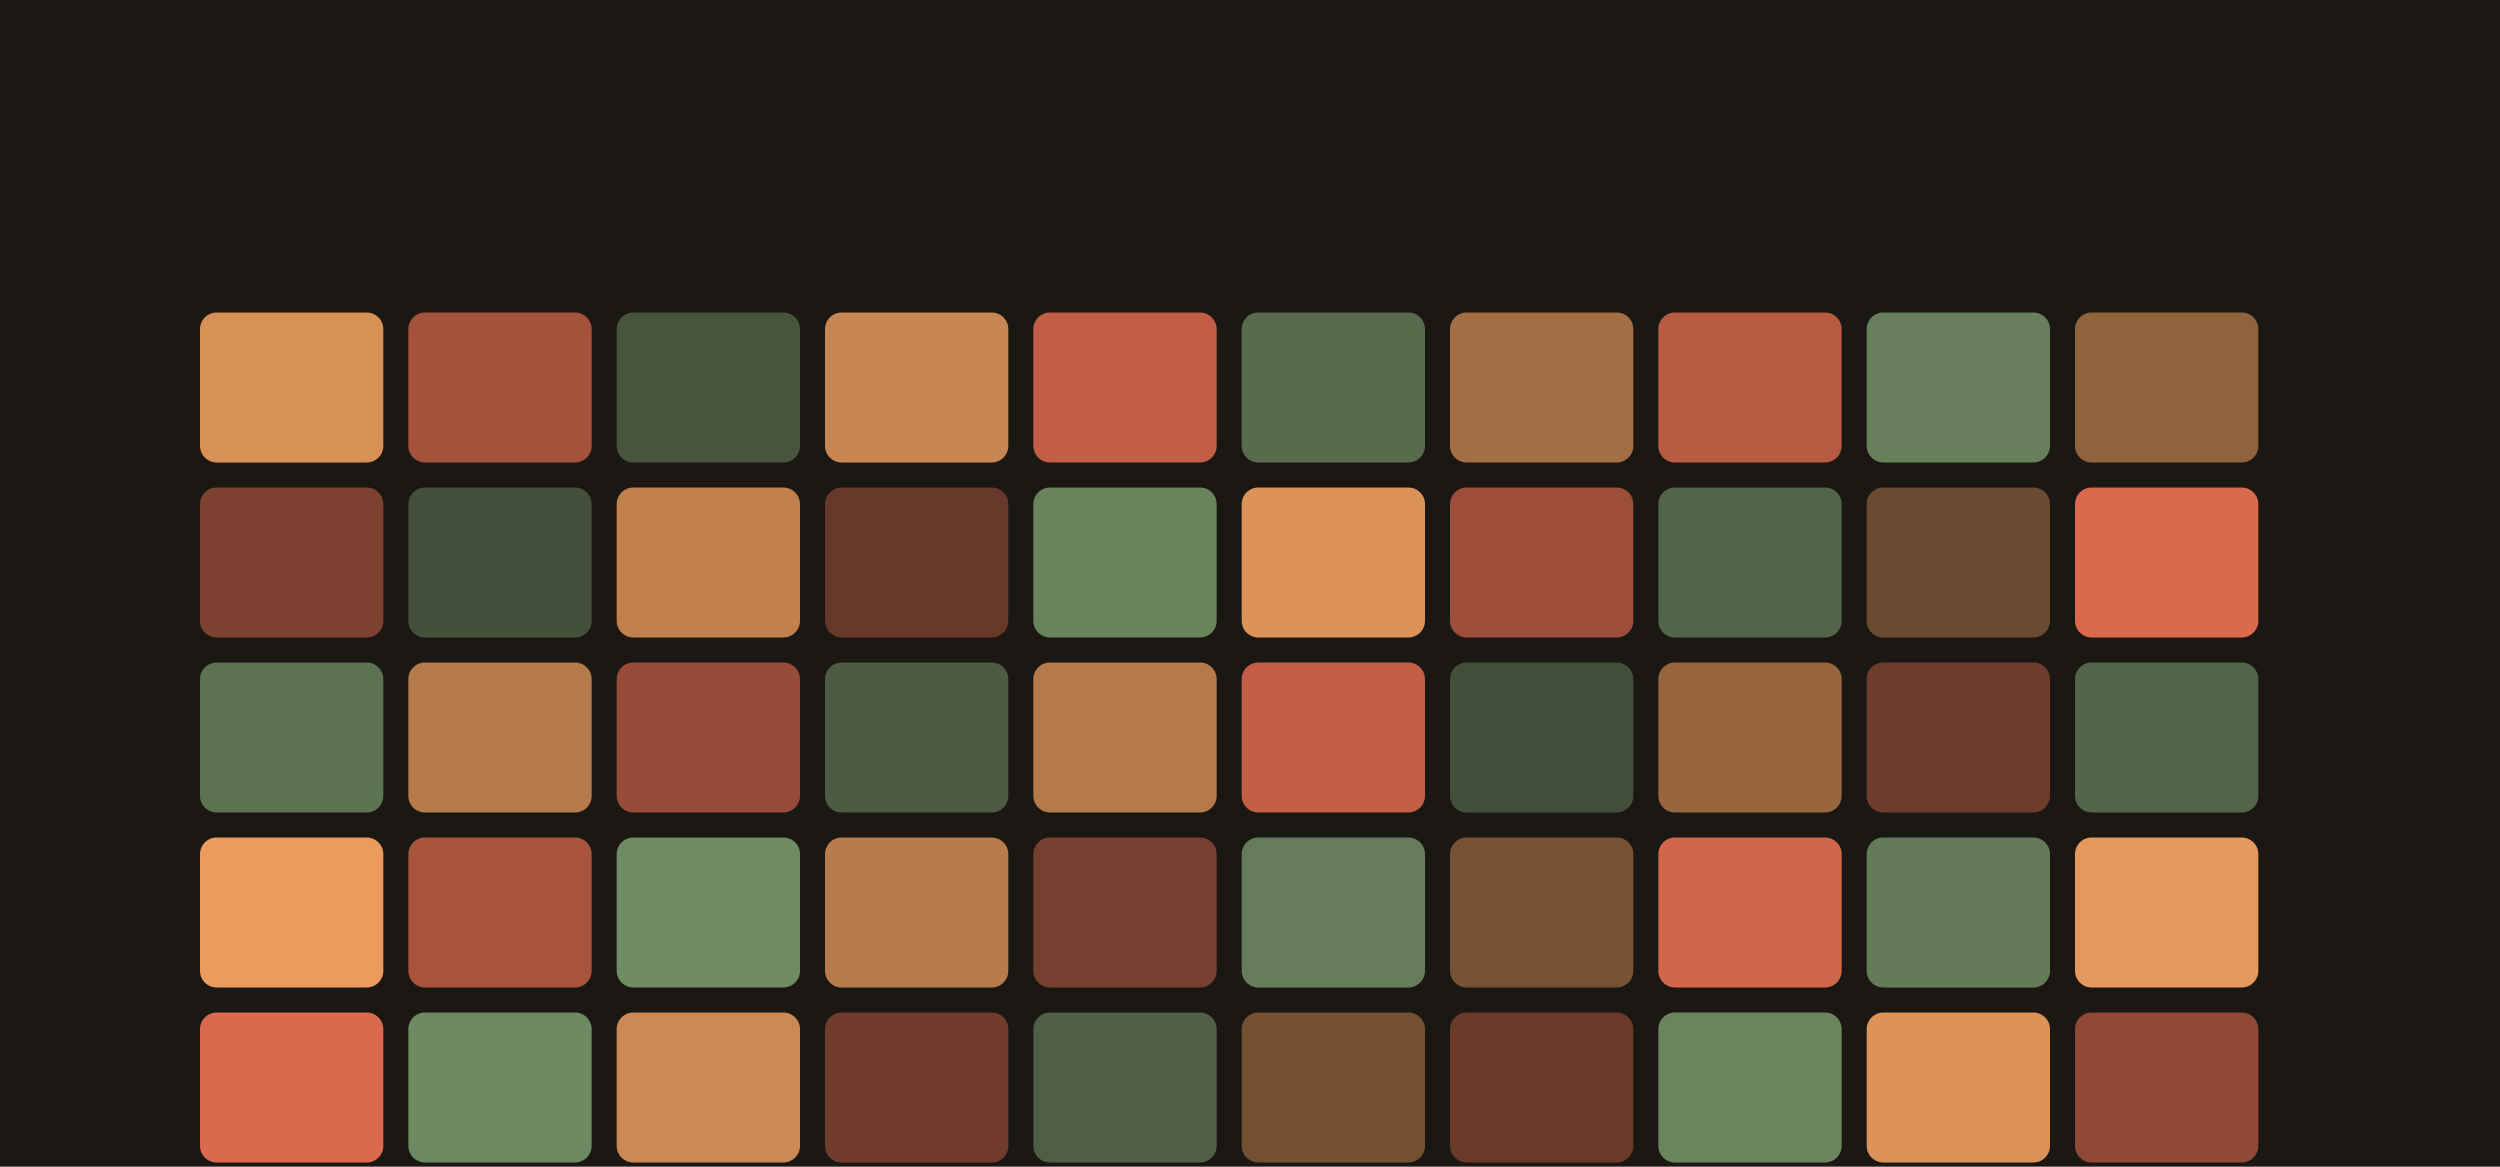
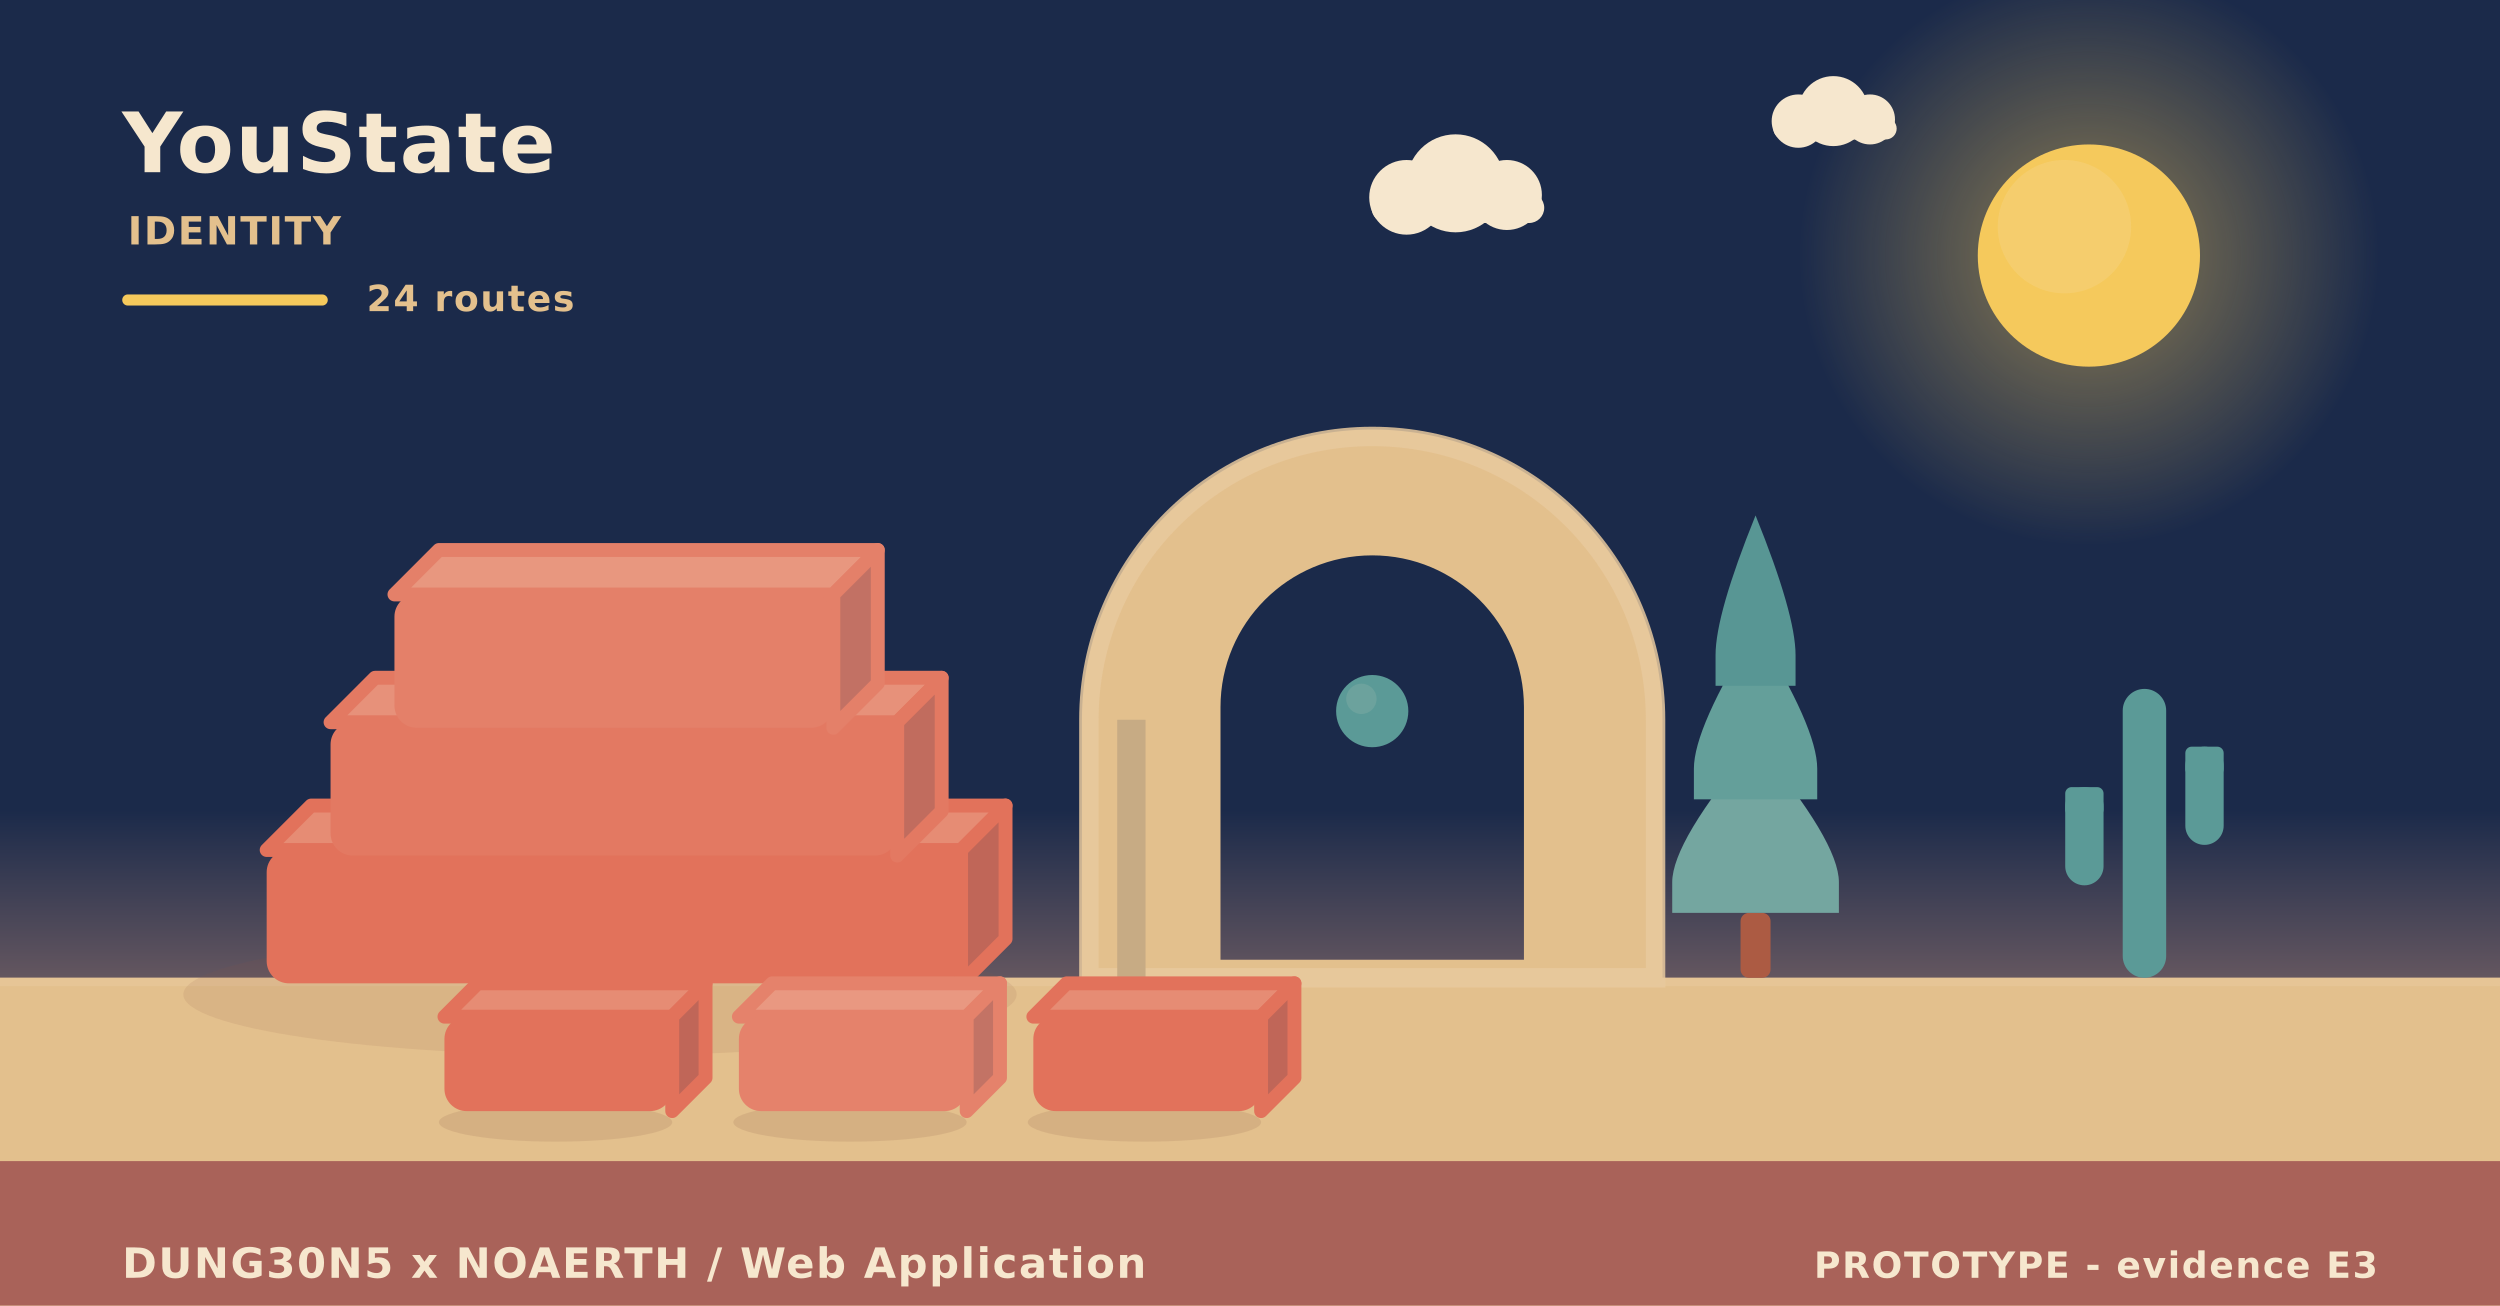
- <svg xmlns="http://www.w3.org/2000/svg" viewBox="0 0 1200 560" width="1200" height="560" role="img" aria-label="YouState hero">
-   <rect width="1200" height="560" fill="#1b1712" />
-   <defs>
-     <linearGradient id="gh" x1="0" y1="0" x2="1" y2="1">
-       <stop offset="0%" stop-color="#f4a261" />
-       <stop offset="100%" stop-color="#e76f51" />
-     </linearGradient>
-   </defs>
-   <rect x="96.00" y="150.00" width="88.00" height="72.00" rx="8.00" fill="#f4a261" opacity="0.87" />
-   <rect x="196.00" y="150.00" width="88.00" height="72.00" rx="8.00" fill="#e76f51" opacity="0.67" />
-   <rect x="296.00" y="150.00" width="88.00" height="72.00" rx="8.00" fill="#8ab17d" opacity="0.40" />
-   <rect x="396.00" y="150.00" width="88.00" height="72.00" rx="8.00" fill="#f4a261" opacity="0.80" />
-   <rect x="496.00" y="150.00" width="88.00" height="72.00" rx="8.00" fill="#e76f51" opacity="0.81" />
-   <rect x="596.00" y="150.00" width="88.00" height="72.00" rx="8.00" fill="#8ab17d" opacity="0.55" />
-   <rect x="696.00" y="150.00" width="88.00" height="72.00" rx="8.00" fill="#f4a261" opacity="0.63" />
-   <rect x="796.00" y="150.00" width="88.00" height="72.00" rx="8.00" fill="#e76f51" opacity="0.77" />
-   <rect x="896.00" y="150.00" width="88.00" height="72.00" rx="8.00" fill="#8ab17d" opacity="0.68" />
-   <rect x="996.00" y="150.00" width="88.00" height="72.00" rx="8.00" fill="#f4a261" opacity="0.54" />
-   <rect x="96.00" y="234.00" width="88.00" height="72.00" rx="8.00" fill="#e76f51" opacity="0.48" />
-   <rect x="196.00" y="234.00" width="88.00" height="72.00" rx="8.00" fill="#8ab17d" opacity="0.37" />
-   <rect x="296.00" y="234.00" width="88.00" height="72.00" rx="8.00" fill="#f4a261" opacity="0.76" />
-   <rect x="396.00" y="234.00" width="88.00" height="72.00" rx="8.00" fill="#e76f51" opacity="0.37" />
-   <rect x="496.00" y="234.00" width="88.00" height="72.00" rx="8.00" fill="#8ab17d" opacity="0.70" />
-   <rect x="596.00" y="234.00" width="88.00" height="72.00" rx="8.00" fill="#f4a261" opacity="0.89" />
-   <rect x="696.00" y="234.00" width="88.00" height="72.00" rx="8.00" fill="#e76f51" opacity="0.63" />
-   <rect x="796.00" y="234.00" width="88.00" height="72.00" rx="8.00" fill="#8ab17d" opacity="0.51" />
-   <rect x="896.00" y="234.00" width="88.00" height="72.00" rx="8.00" fill="#f4a261" opacity="0.37" />
-   <rect x="996.00" y="234.00" width="88.00" height="72.00" rx="8.00" fill="#e76f51" opacity="0.93" />
-   <rect x="96.00" y="318.00" width="88.00" height="72.00" rx="8.00" fill="#8ab17d" opacity="0.59" />
-   <rect x="196.00" y="318.00" width="88.00" height="72.00" rx="8.00" fill="#f4a261" opacity="0.71" />
-   <rect x="296.00" y="318.00" width="88.00" height="72.00" rx="8.00" fill="#e76f51" opacity="0.60" />
-   <rect x="396.00" y="318.00" width="88.00" height="72.00" rx="8.00" fill="#8ab17d" opacity="0.44" />
-   <rect x="496.00" y="318.00" width="88.00" height="72.00" rx="8.00" fill="#f4a261" opacity="0.71" />
-   <rect x="596.00" y="318.00" width="88.00" height="72.00" rx="8.00" fill="#e76f51" opacity="0.81" />
-   <rect x="696.00" y="318.00" width="88.00" height="72.00" rx="8.00" fill="#8ab17d" opacity="0.36" />
-   <rect x="796.00" y="318.00" width="88.00" height="72.00" rx="8.00" fill="#f4a261" opacity="0.57" />
-   <rect x="896.00" y="318.00" width="88.00" height="72.00" rx="8.00" fill="#e76f51" opacity="0.41" />
-   <rect x="996.00" y="318.00" width="88.00" height="72.00" rx="8.00" fill="#8ab17d" opacity="0.51" />
-   <rect x="96.00" y="402.00" width="88.00" height="72.00" rx="8.00" fill="#f4a261" opacity="0.95" />
-   <rect x="196.00" y="402.00" width="88.00" height="72.00" rx="8.00" fill="#e76f51" opacity="0.68" />
-   <rect x="296.00" y="402.00" width="88.00" height="72.00" rx="8.00" fill="#8ab17d" opacity="0.75" />
-   <rect x="396.00" y="402.00" width="88.00" height="72.00" rx="8.00" fill="#f4a261" opacity="0.72" />
-   <rect x="496.00" y="402.00" width="88.00" height="72.00" rx="8.00" fill="#e76f51" opacity="0.45" />
-   <rect x="596.00" y="402.00" width="88.00" height="72.00" rx="8.00" fill="#8ab17d" opacity="0.66" />
-   <rect x="696.00" y="402.00" width="88.00" height="72.00" rx="8.00" fill="#f4a261" opacity="0.42" />
-   <rect x="796.00" y="402.00" width="88.00" height="72.00" rx="8.00" fill="#e76f51" opacity="0.89" />
-   <rect x="896.00" y="402.00" width="88.00" height="72.00" rx="8.00" fill="#8ab17d" opacity="0.65" />
-   <rect x="996.00" y="402.00" width="88.00" height="72.00" rx="8.00" fill="#f4a261" opacity="0.93" />
-   <rect x="96.00" y="486.00" width="88.00" height="72.00" rx="8.00" fill="#e76f51" opacity="0.94" />
-   <rect x="196.00" y="486.00" width="88.00" height="72.00" rx="8.00" fill="#8ab17d" opacity="0.74" />
-   <rect x="296.00" y="486.00" width="88.00" height="72.00" rx="8.00" fill="#f4a261" opacity="0.82" />
-   <rect x="396.00" y="486.00" width="88.00" height="72.00" rx="8.00" fill="#e76f51" opacity="0.42" />
-   <rect x="496.00" y="486.00" width="88.00" height="72.00" rx="8.00" fill="#8ab17d" opacity="0.47" />
-   <rect x="596.00" y="486.00" width="88.00" height="72.00" rx="8.00" fill="#f4a261" opacity="0.41" />
-   <rect x="696.00" y="486.00" width="88.00" height="72.00" rx="8.00" fill="#e76f51" opacity="0.39" />
-   <rect x="796.00" y="486.00" width="88.00" height="72.00" rx="8.00" fill="#8ab17d" opacity="0.71" />
-   <rect x="896.00" y="486.00" width="88.00" height="72.00" rx="8.00" fill="#f4a261" opacity="0.89" />
-   <rect x="996.00" y="486.00" width="88.00" height="72.00" rx="8.00" fill="#e76f51" opacity="0.57" />
+ <svg xmlns="http://www.w3.org/2000/svg" width="900" height="470" viewBox="0 0 900 470" role="img" aria-label="YouState - identity">
+   <linearGradient id="skyh" x1="0" y1="0" x2="0" y2="1">
+     <stop offset="0" stop-color="#1b2a4a" />
+     <stop offset="0.62" stop-color="#1b2a4a" />
+     <stop offset="1" stop-color="#f3ad8a" />
+   </linearGradient>
+   <rect width="900" height="470" fill="url(#skyh)" />
+   <radialGradient id="sunh">
+     <stop offset="0.35" stop-color="#f5c95c" stop-opacity="0.34" />
+     <stop offset="1" stop-color="#f5c95c" stop-opacity="0" />
+   </radialGradient>
+   <circle cx="752" cy="92" r="104" fill="url(#sunh)" />
+   <circle cx="752" cy="92" r="40" fill="#f5c95c" />
+   <circle cx="743.2" cy="81.6" r="24" fill="#f5d27e" opacity="0.5" />
+   <g>
+     <circle cx="524" cy="66" r="17.64" fill="#f6e7ce" />
+     <circle cx="506.36" cy="71.04" r="13.44" fill="#f6e7ce" />
+     <circle cx="542.48" cy="70.2" r="12.6" fill="#f6e7ce" />
+     <rect x="493.76" y="69.36" width="62.16" height="10.92" rx="5.46" fill="#f6e7ce" />
+   </g>
+   <g>
+     <circle cx="660" cy="40" r="12.6" fill="#f6e7ce" />
+     <circle cx="647.4" cy="43.6" r="9.6" fill="#f6e7ce" />
+     <circle cx="673.2" cy="43" r="9" fill="#f6e7ce" />
+     <rect x="638.4" y="42.4" width="44.4" height="7.8" rx="3.9" fill="#f6e7ce" />
+   </g>
+   <rect x="0" y="352" width="900" height="118" fill="#e3c08d" />
+   <rect x="0" y="352" width="900" height="3" fill="#e6c596" />
+   <text x="44" y="62" font-family="Verdana,DejaVu Sans,sans-serif" font-size="30" font-weight="700" letter-spacing="0.6" fill="#f6e7ce" text-anchor="start">YouState</text>
+   <text x="46" y="88" font-family="Verdana,DejaVu Sans,sans-serif" font-size="14" font-weight="700" letter-spacing="0.6" fill="#e3c08d" text-anchor="start">IDENTITY</text>
+   <rect x="44" y="106" width="74" height="4" rx="2" fill="#f5c95c" />
+   <text x="132" y="112" font-family="Verdana,DejaVu Sans,sans-serif" font-size="13" font-weight="700" letter-spacing="0.6" fill="#e3c08d" text-anchor="start">24 routes</text>
+   <ellipse cx="216" cy="358" rx="150" ry="22" fill="rgba(138,90,68,0.11)" />
+   <path d="M96,306 L346,306 L362,290 L112,290 Z" fill="#e68c74" stroke="#e2725b" stroke-width="5" stroke-linejoin="round" />
+   <path d="M346,306 L362,290 L362,338 L346,354 Z" fill="#c06658" stroke="#e2725b" stroke-width="5" stroke-linejoin="round" />
+   <rect x="96" y="306" width="250" height="48" rx="8" fill="#e2725b" />
+   <path d="M119,260 L323,260 L339,244 L135,244 Z" fill="#e7917a" stroke="#e37962" stroke-width="5" stroke-linejoin="round" />
+   <path d="M323,260 L339,244 L339,292 L323,308 Z" fill="#c16c5e" stroke="#e37962" stroke-width="5" stroke-linejoin="round" />
+   <rect x="119" y="260" width="204" height="48" rx="8" fill="#e37962" />
+   <path d="M142,214 L300,214 L316,198 L158,198 Z" fill="#e8977f" stroke="#e48069" stroke-width="5" stroke-linejoin="round" />
+   <path d="M300,214 L316,198 L316,246 L300,262 Z" fill="#c27164" stroke="#e48069" stroke-width="5" stroke-linejoin="round" />
+   <rect x="142" y="214" width="158" height="48" rx="8" fill="#e48069" />
+   <path d="M392,352 L392,259.12 A102,102 0 0 1 596,259.12 L596,352 Z M436.88,348 L436.88,254.55 A57.12,57.12 0 0 1 551.12,254.55 L551.12,348 Z" fill="#e3c08d" fill-rule="evenodd" stroke="#e3c08d" stroke-width="5" stroke-linejoin="round" />
+   <path d="M392,352 L392,259.12 A102,102 0 0 1 596,259.12 L596,352 Z" fill="none" stroke="#e8c99d" stroke-width="7" stroke-linecap="round" opacity="0.85" />
+   <rect x="402.2" y="259.12" width="10.2" height="92.88" fill="#c7ab84" />
+   <circle cx="494" cy="256" r="13" fill="#5b9a97" />
+   <circle cx="490.1" cy="251.58" r="5.46" fill="#7aa9a2" opacity="0.55" />
+   <rect x="626.6" y="328.64" width="10.8" height="23.36" rx="3" fill="#ac5b43" />
+   <path d="M632,267.32 Q602,302.89 602,317.6 Q602,328.64 602,328.64 L662,328.64 Q662,328.64 662,317.6 Q662,302.89 632,267.32 Z" fill="#74a6a0" />
+   <path d="M632,226.44 Q609.8,262.01 609.8,276.72 Q609.8,287.76 609.8,287.76 L654.2,287.76 Q654.2,287.76 654.2,276.72 Q654.2,262.01 632,226.44 Z" fill="#649f9a" />
+   <path d="M632,185.56 Q617.6,221.13 617.6,235.84 Q617.6,246.88 617.6,246.88 L646.4,246.88 Q646.4,246.88 646.4,235.84 Q646.4,221.13 632,185.56 Z" fill="#589694" />
+   <rect x="764.18" y="248" width="15.64" height="104" rx="7.82" fill="#5b9a97" />
+   <rect x="743.48" y="283.36" width="13.8" height="35.36" rx="6.9" fill="#5b9a97" />
+   <rect x="743.48" y="283.36" width="13.8" height="10.4" rx="2.3" fill="#5b9a97" />
+   <rect x="786.72" y="268.8" width="13.8" height="35.36" rx="6.9" fill="#5b9a97" />
+   <rect x="786.72" y="268.8" width="13.8" height="10.4" rx="2.3" fill="#5b9a97" />
+   <ellipse cx="200" cy="404" rx="42" ry="7" fill="rgba(138,90,68,0.15)" />
+   <path d="M160,366 L242,366 L254,354 L172,354 Z" fill="#e68c74" stroke="#e2725b" stroke-width="5" stroke-linejoin="round" />
+   <path d="M242,366 L254,354 L254,388 L242,400 Z" fill="#c06658" stroke="#e2725b" stroke-width="5" stroke-linejoin="round" />
+   <rect x="160" y="366" width="82" height="34" rx="8" fill="#e2725b" />
+   <ellipse cx="306" cy="404" rx="42" ry="7" fill="rgba(138,90,68,0.15)" />
+   <path d="M266,366 L348,366 L360,354 L278,354 Z" fill="#e99881" stroke="#e5826b" stroke-width="5" stroke-linejoin="round" />
+   <path d="M348,366 L360,354 L360,388 L348,400 Z" fill="#c37365" stroke="#e5826b" stroke-width="5" stroke-linejoin="round" />
+   <rect x="266" y="366" width="82" height="34" rx="8" fill="#e5826b" />
+   <ellipse cx="412" cy="404" rx="42" ry="7" fill="rgba(138,90,68,0.15)" />
+   <path d="M372,366 L454,366 L466,354 L384,354 Z" fill="#e68c74" stroke="#e2725b" stroke-width="5" stroke-linejoin="round" />
+   <path d="M454,366 L466,354 L466,388 L454,400 Z" fill="#c06658" stroke="#e2725b" stroke-width="5" stroke-linejoin="round" />
+   <rect x="372" y="366" width="82" height="34" rx="8" fill="#e2725b" />
+   <rect x="0" y="418" width="900" height="52" rx="0" fill="#a65c56" opacity="0.94" />
+   <text x="44" y="460" font-family="Verdana,DejaVu Sans,sans-serif" font-size="15" font-weight="700" letter-spacing="0.6" fill="#f6e7ce" text-anchor="start">DUNG30N5 x NOAERTH  /  Web Application</text>
+   <text x="856" y="460" font-family="Verdana,DejaVu Sans,sans-serif" font-size="13" font-weight="700" letter-spacing="0.6" fill="#f6e7ce" text-anchor="end">PROTOTYPE  -  evidence E3</text>
</svg>
